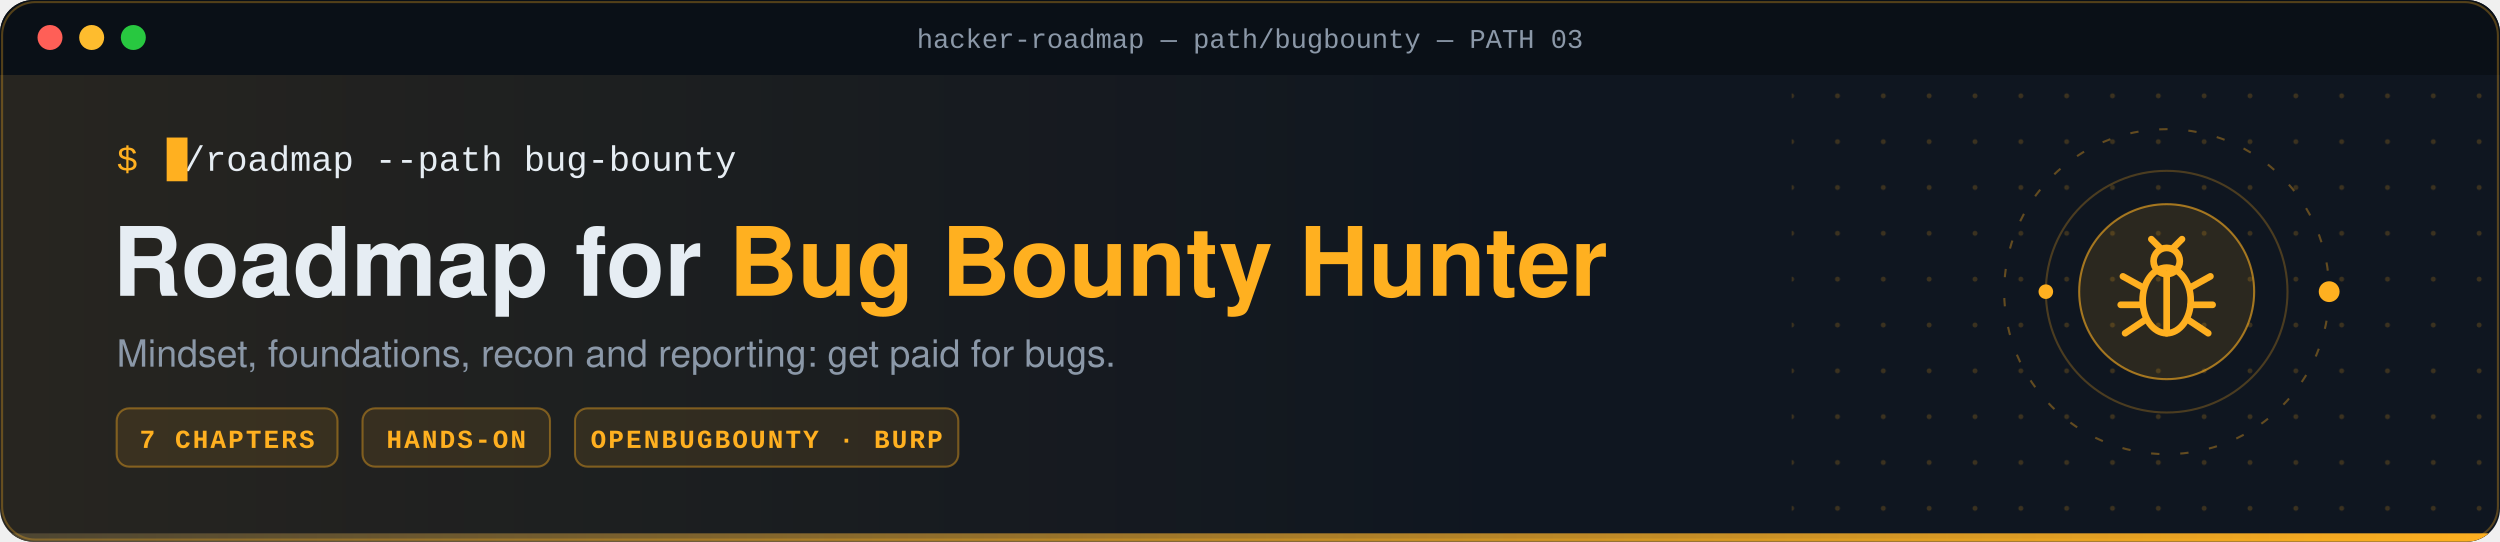
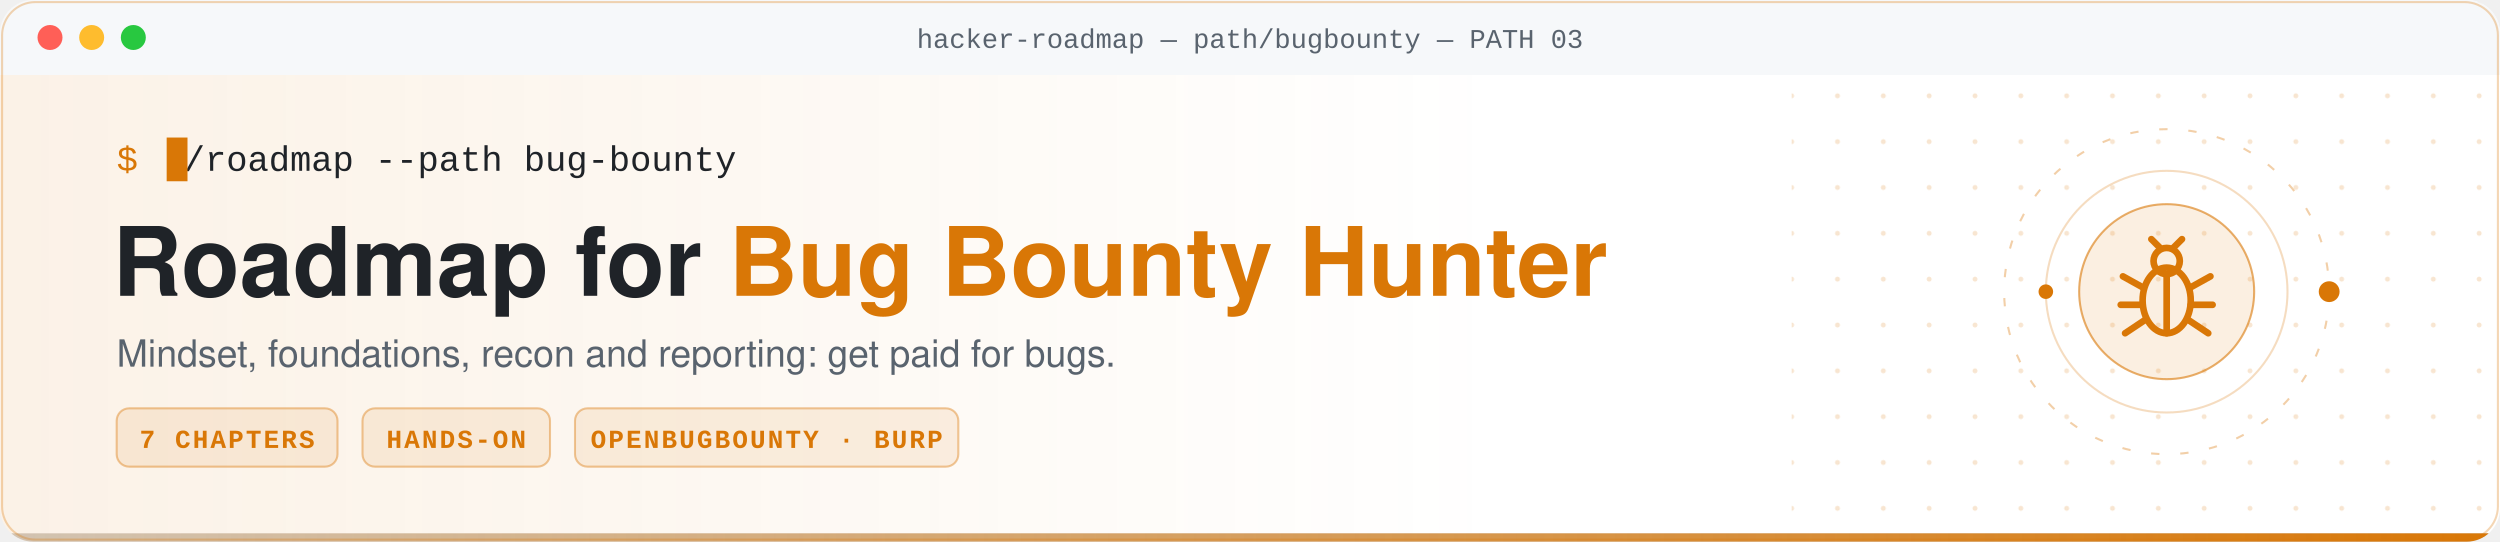
<svg xmlns="http://www.w3.org/2000/svg" width="1200" height="260" viewBox="0 0 1200 260" role="img" aria-label="Roadmap for Bug Bounty Hunter">
  <defs>
    <linearGradient id="bg" x1="0" x2="1">
-       <stop offset="0" stop-color="#ffb020" stop-opacity="0.10" />
-       <stop offset="0.6" stop-color="#ffb020" stop-opacity="0" />
+       <stop offset="0" stop-color="#d97706" stop-opacity="0.10" />
+       <stop offset="0.6" stop-color="#d97706" stop-opacity="0" />
    </linearGradient>
    <pattern id="dots" width="22" height="22" patternUnits="userSpaceOnUse">
-       <circle cx="2" cy="2" r="1.2" fill="#ffb020" fill-opacity="0.18" />
+       <circle cx="2" cy="2" r="1.2" fill="#d97706" fill-opacity="0.18" />
    </pattern>
    <linearGradient id="bar" x1="0" x2="1">
-       <stop offset="0" stop-color="#ffb020" stop-opacity="0.2" />
-       <stop offset="1" stop-color="#ffb020" />
+       <stop offset="0" stop-color="#d97706" stop-opacity="0.2" />
+       <stop offset="1" stop-color="#d97706" />
    </linearGradient>
    <clipPath id="frame">
      <rect width="1200" height="260" rx="16" />
    </clipPath>
    <clipPath id="type">
      <rect class="typer" x="78" y="62" width="296" height="28" />
    </clipPath>
  </defs>
  <style>
  .typer{transform-box:fill-box;transform-origin:left;animation:type 7s steps(29,end) infinite}
  @keyframes type{0%{transform:scaleX(0)}35%,92%{transform:scaleX(1)}100%{transform:scaleX(0)}}
  .cursor{animation:cur 7s steps(29,end) infinite,blink 1s step-end infinite}
  @keyframes cur{0%{transform:translateX(0)}35%,92%{transform:translateX(296px)}100%{transform:translateX(0)}}
  @keyframes blink{50%{opacity:0}}
  .orbit{transform-origin:1040px 140px;animation:spin 14s linear infinite}
  .orbit2{transform-origin:1040px 140px;animation:spin 9s linear infinite reverse}
  @keyframes spin{to{transform:rotate(360deg)}}
  .float{animation:float 4s ease-in-out infinite}
  @keyframes float{0%,100%{transform:translateY(0)}50%{transform:translateY(-6px)}}
  .fill{transform-box:fill-box;transform-origin:left;animation:fill 7s ease-in-out infinite}
  @keyframes fill{0%{transform:scaleX(0)}60%,100%{transform:scaleX(1)}}
  @media (prefers-reduced-motion: reduce){*{animation:none!important}}
</style>
  <g clip-path="url(#frame)">
-     <rect width="1200" height="260" fill="#0f1620" />
+     <rect width="1200" height="260" fill="#ffffff" />
    <rect width="1200" height="260" fill="url(#bg)" />
    <rect x="860" width="340" height="260" fill="url(#dots)" />
-     <rect width="1200" height="36" fill="#0a1017" />
+     <rect width="1200" height="36" fill="#f6f8fa" />
    <circle cx="24" cy="18" r="6" fill="#ff5f57" />
    <circle cx="44" cy="18" r="6" fill="#febc2e" />
    <circle cx="64" cy="18" r="6" fill="#28c840" />
-     <text x="600.0" y="23" text-anchor="middle" font-family="ui-monospace,SFMono-Regular,Menlo,Consolas,'Liberation Mono',monospace" font-size="13" fill="#8b98a8">hacker-roadmap — path/bugbounty — PATH 03</text>
-     <text x="56" y="82" font-family="ui-monospace,SFMono-Regular,Menlo,Consolas,'Liberation Mono',monospace" font-size="17" fill="#ffb020">$</text>
+     <text x="600.0" y="23" text-anchor="middle" font-family="ui-monospace,SFMono-Regular,Menlo,Consolas,'Liberation Mono',monospace" font-size="13" fill="#59636e">hacker-roadmap — path/bugbounty — PATH 03</text>
+     <text x="56" y="82" font-family="ui-monospace,SFMono-Regular,Menlo,Consolas,'Liberation Mono',monospace" font-size="17" fill="#d97706">$</text>
    <g clip-path="url(#type)">
-       <text x="78" y="82" font-family="ui-monospace,SFMono-Regular,Menlo,Consolas,'Liberation Mono',monospace" font-size="17" fill="#e6edf3">./roadmap --path bug-bounty</text>
+       <text x="78" y="82" font-family="ui-monospace,SFMono-Regular,Menlo,Consolas,'Liberation Mono',monospace" font-size="17" fill="#1f2328">./roadmap --path bug-bounty</text>
    </g>
-     <rect class="cursor" x="80" y="66" width="10" height="21" fill="#ffb020" />
+     <rect class="cursor" x="80" y="66" width="10" height="21" fill="#d97706" />
    <g>
-       <text x="54" y="142" font-family="-apple-system,BlinkMacSystemFont,'Segoe UI',Helvetica,Arial,sans-serif" font-size="46" font-weight="800" fill="#e6edf3">Roadmap for <tspan fill="#ffb020">Bug Bounty Hunter</tspan>
+       <text x="54" y="142" font-family="-apple-system,BlinkMacSystemFont,'Segoe UI',Helvetica,Arial,sans-serif" font-size="46" font-weight="800" fill="#1f2328">Roadmap for <tspan fill="#d97706">Bug Bounty Hunter</tspan>
      </text>
-       <text x="56" y="176" font-family="-apple-system,BlinkMacSystemFont,'Segoe UI',Helvetica,Arial,sans-serif" font-size="18" fill="#8b98a8">Mindset, foundations, recon and reporting: get paid for bugs.</text>
+       <text x="56" y="176" font-family="-apple-system,BlinkMacSystemFont,'Segoe UI',Helvetica,Arial,sans-serif" font-size="18" fill="#59636e">Mindset, foundations, recon and reporting: get paid for bugs.</text>
    </g>
-     <rect x="56" y="196" width="106" height="28" rx="6" fill="#ffb020" fill-opacity="0.10" stroke="#ffb020" stroke-opacity="0.4" />
-     <text x="109" y="215" text-anchor="middle" font-family="ui-monospace,SFMono-Regular,Menlo,Consolas,'Liberation Mono',monospace" font-size="12.5" font-weight="700" letter-spacing="1" fill="#ffb020">7 CHAPTERS</text>
-     <rect x="174" y="196" width="90" height="28" rx="6" fill="#ffb020" fill-opacity="0.10" stroke="#ffb020" stroke-opacity="0.4" />
-     <text x="219" y="215" text-anchor="middle" font-family="ui-monospace,SFMono-Regular,Menlo,Consolas,'Liberation Mono',monospace" font-size="12.5" font-weight="700" letter-spacing="1" fill="#ffb020">HANDS-ON</text>
-     <rect x="276" y="196" width="184" height="28" rx="6" fill="#ffb020" fill-opacity="0.10" stroke="#ffb020" stroke-opacity="0.4" />
-     <text x="368" y="215" text-anchor="middle" font-family="ui-monospace,SFMono-Regular,Menlo,Consolas,'Liberation Mono',monospace" font-size="12.5" font-weight="700" letter-spacing="1" fill="#ffb020">OPENBUGBOUNTY · BURP</text>
+     <rect x="56" y="196" width="106" height="28" rx="6" fill="#d97706" fill-opacity="0.10" stroke="#d97706" stroke-opacity="0.4" />
+     <text x="109" y="215" text-anchor="middle" font-family="ui-monospace,SFMono-Regular,Menlo,Consolas,'Liberation Mono',monospace" font-size="12.5" font-weight="700" letter-spacing="1" fill="#d97706">7 CHAPTERS</text>
+     <rect x="174" y="196" width="90" height="28" rx="6" fill="#d97706" fill-opacity="0.10" stroke="#d97706" stroke-opacity="0.4" />
+     <text x="219" y="215" text-anchor="middle" font-family="ui-monospace,SFMono-Regular,Menlo,Consolas,'Liberation Mono',monospace" font-size="12.5" font-weight="700" letter-spacing="1" fill="#d97706">HANDS-ON</text>
+     <rect x="276" y="196" width="184" height="28" rx="6" fill="#d97706" fill-opacity="0.10" stroke="#d97706" stroke-opacity="0.4" />
+     <text x="368" y="215" text-anchor="middle" font-family="ui-monospace,SFMono-Regular,Menlo,Consolas,'Liberation Mono',monospace" font-size="12.5" font-weight="700" letter-spacing="1" fill="#d97706">OPENBUGBOUNTY · BURP</text>
    <g class="orbit">
-       <circle cx="1040" cy="140" r="78" fill="none" stroke="#ffb020" stroke-opacity="0.35" stroke-dasharray="4 10" />
-       <circle cx="1118" cy="140" r="5" fill="#ffb020" />
+       <circle cx="1040" cy="140" r="78" fill="none" stroke="#d97706" stroke-opacity="0.35" stroke-dasharray="4 10" />
+       <circle cx="1118" cy="140" r="5" fill="#d97706" />
    </g>
    <g class="orbit2">
-       <circle cx="1040" cy="140" r="58" fill="none" stroke="#ffb020" stroke-opacity="0.25" />
-       <circle cx="982" cy="140" r="3.5" fill="#ffb020" />
+       <circle cx="1040" cy="140" r="58" fill="none" stroke="#d97706" stroke-opacity="0.25" />
+       <circle cx="982" cy="140" r="3.5" fill="#d97706" />
    </g>
-     <circle cx="1040" cy="140" r="42" fill="#ffb020" fill-opacity="0.12" stroke="#ffb020" stroke-opacity="0.6" />
+     <circle cx="1040" cy="140" r="42" fill="#d97706" fill-opacity="0.12" stroke="#d97706" stroke-opacity="0.6" />
    <g class="float">
      <g transform="translate(1040 140)">
        <g transform="scale(1.05)">
-           <ellipse cx="0" cy="4" rx="11" ry="15" stroke="#ffb020" stroke-width="3.05" fill="none" stroke-linecap="round" stroke-linejoin="round" />
-           <circle cx="0" cy="-14" r="6" stroke="#ffb020" stroke-width="3.05" fill="none" stroke-linecap="round" stroke-linejoin="round" />
-           <path d="M0 -8 V19" stroke="#ffb020" stroke-width="3.05" fill="none" stroke-linecap="round" stroke-linejoin="round" />
-           <path d="M-11 -2 L-20 -7 M11 -2 L20 -7 M-11 6 H-21 M11 6 H21 M-10 13 L-19 19 M10 13 L19 19" stroke="#ffb020" stroke-width="3.05" fill="none" stroke-linecap="round" stroke-linejoin="round" />
-           <path d="M-3 -20 L-7 -24 M3 -20 L7 -24" stroke="#ffb020" stroke-width="3.05" fill="none" stroke-linecap="round" stroke-linejoin="round" />
+           <ellipse cx="0" cy="4" rx="11" ry="15" stroke="#d97706" stroke-width="3.05" fill="none" stroke-linecap="round" stroke-linejoin="round" />
+           <circle cx="0" cy="-14" r="6" stroke="#d97706" stroke-width="3.05" fill="none" stroke-linecap="round" stroke-linejoin="round" />
+           <path d="M0 -8 V19" stroke="#d97706" stroke-width="3.05" fill="none" stroke-linecap="round" stroke-linejoin="round" />
+           <path d="M-11 -2 L-20 -7 M11 -2 L20 -7 M-11 6 H-21 M11 6 H21 M-10 13 L-19 19 M10 13 L19 19" stroke="#d97706" stroke-width="3.05" fill="none" stroke-linecap="round" stroke-linejoin="round" />
+           <path d="M-3 -20 L-7 -24 M3 -20 L7 -24" stroke="#d97706" stroke-width="3.05" fill="none" stroke-linecap="round" stroke-linejoin="round" />
        </g>
      </g>
    </g>
-     <rect x="0" y="256" width="1200" height="4" fill="#1f2a37" />
+     <rect x="0" y="256" width="1200" height="4" fill="#d0d7de" />
    <rect class="fill" x="0" y="256" width="1200" height="4" fill="url(#bar)" />
-     <rect x="1" y="1" width="1198" height="258" rx="16" fill="none" stroke="#ffb020" stroke-opacity="0.3" />
+     <rect x="1" y="1" width="1198" height="258" rx="16" fill="none" stroke="#d97706" stroke-opacity="0.3" />
  </g>
</svg>
